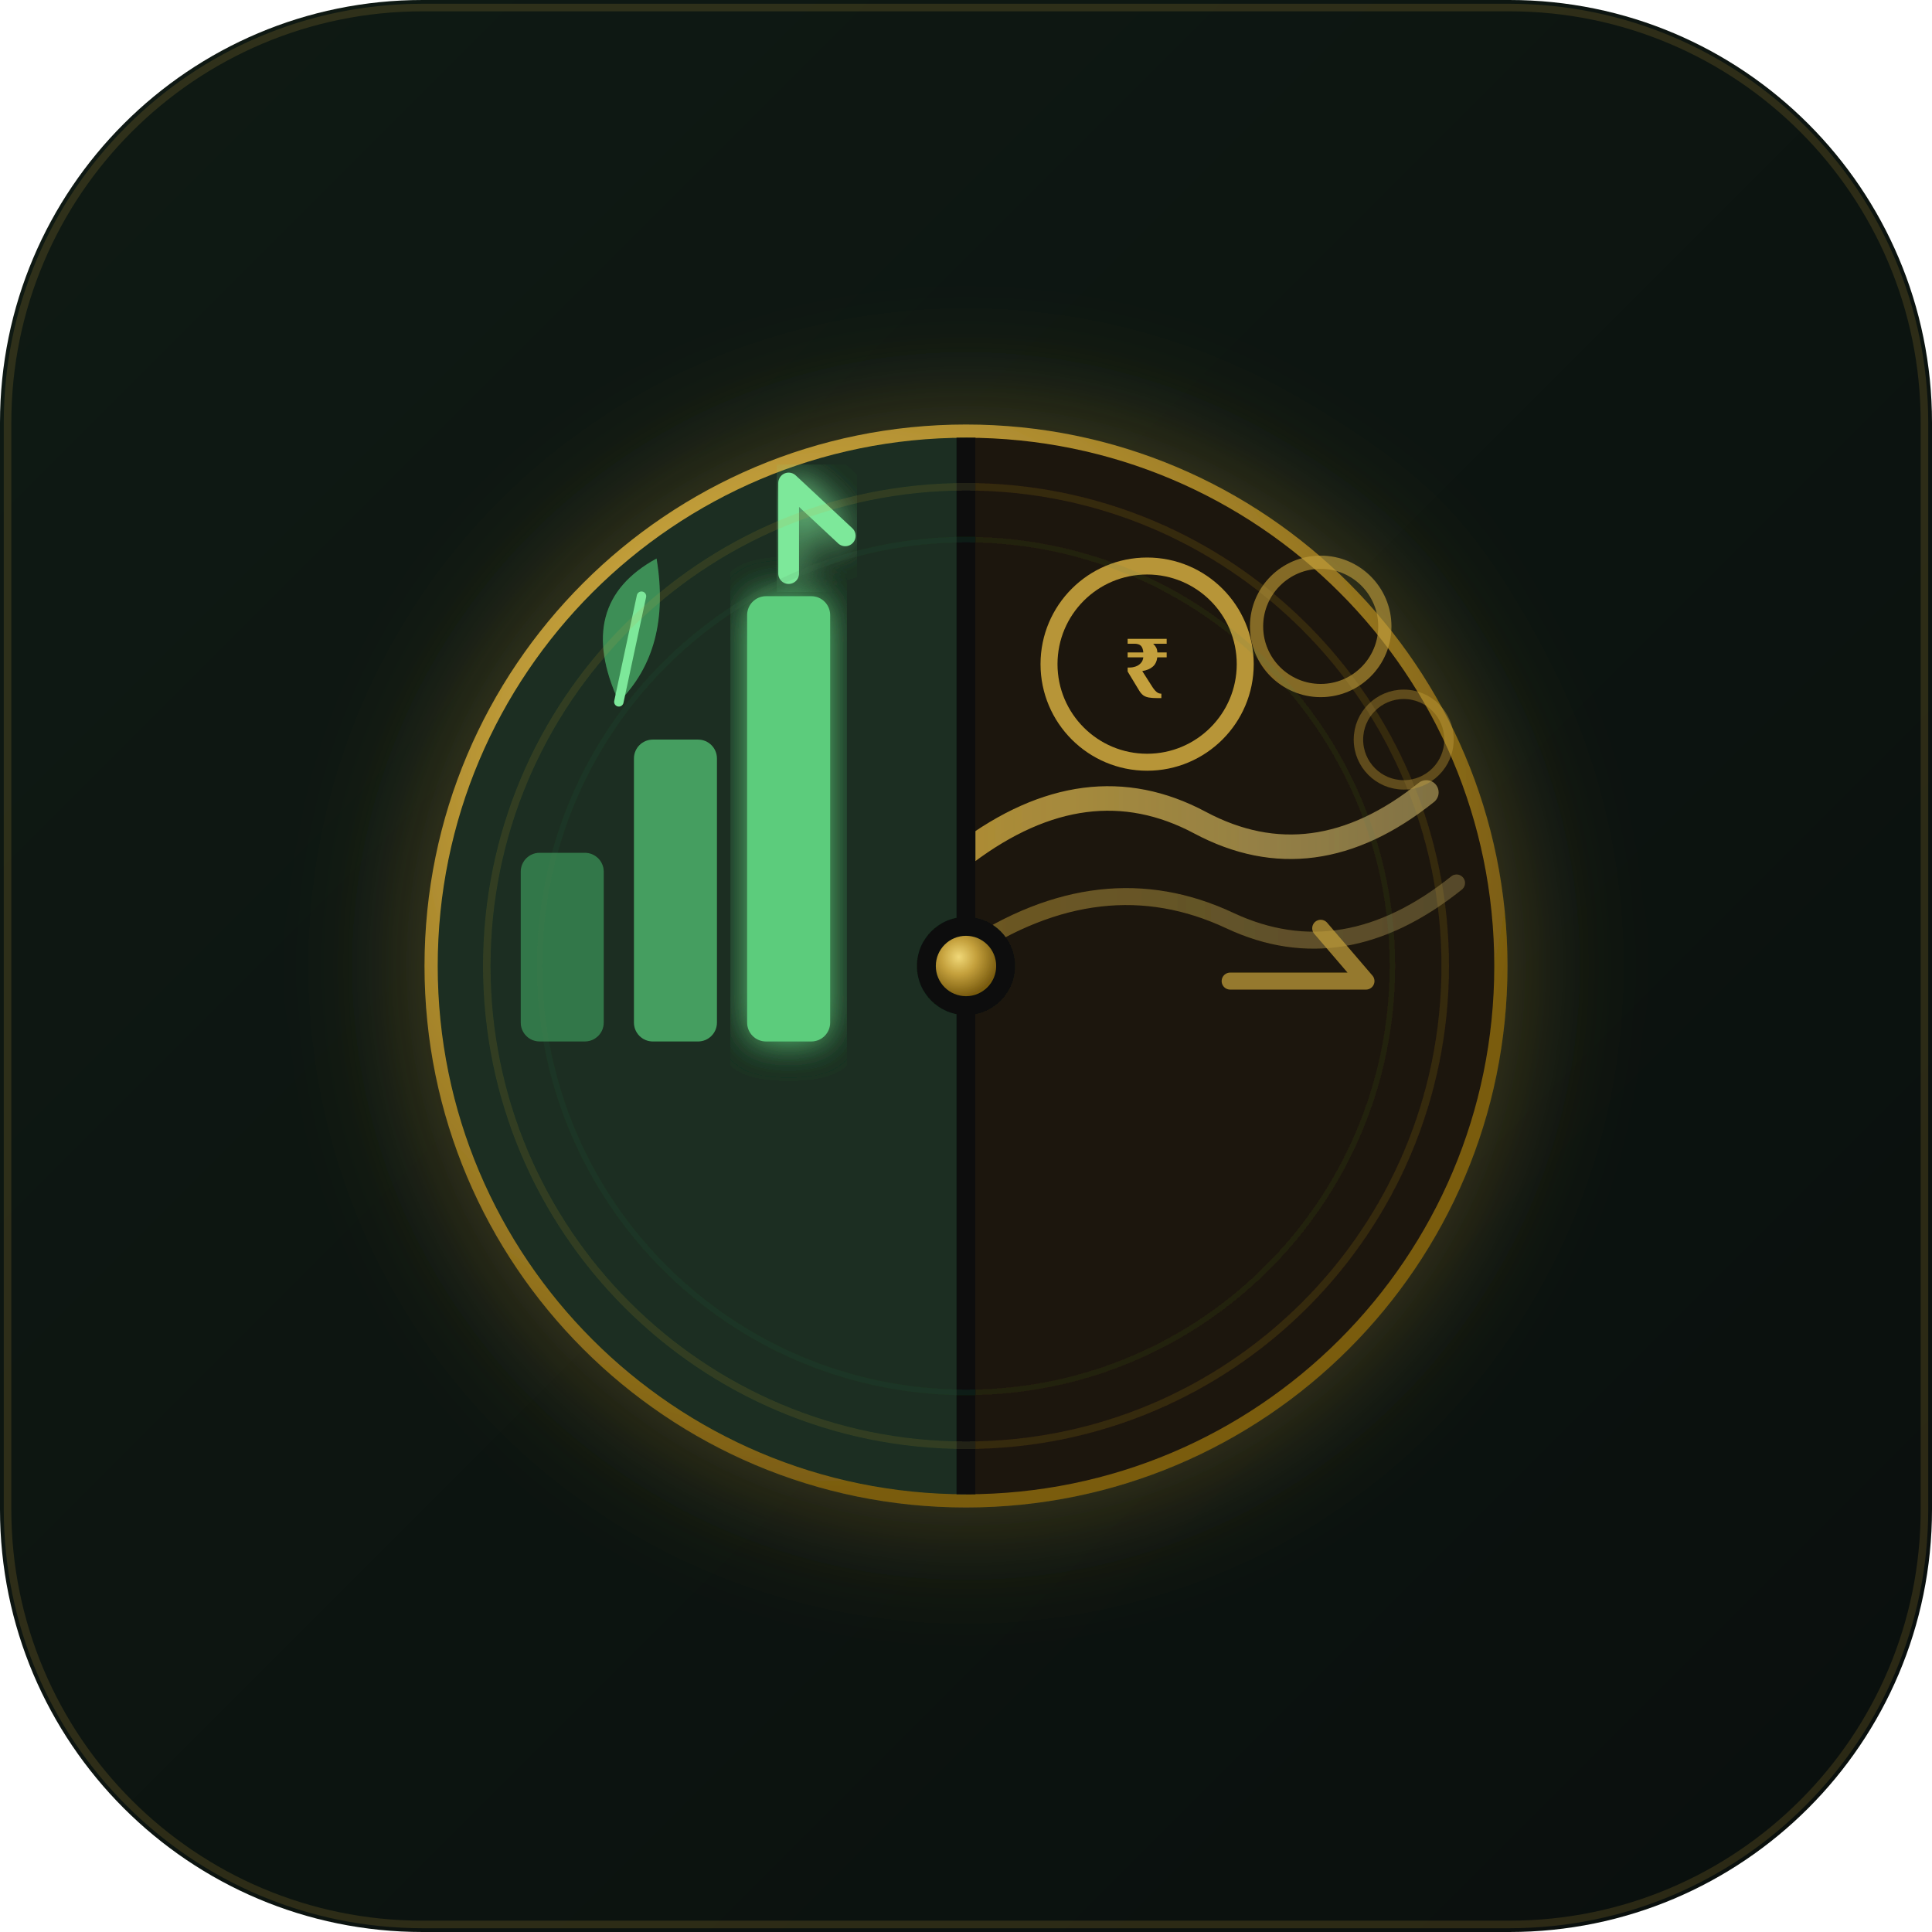
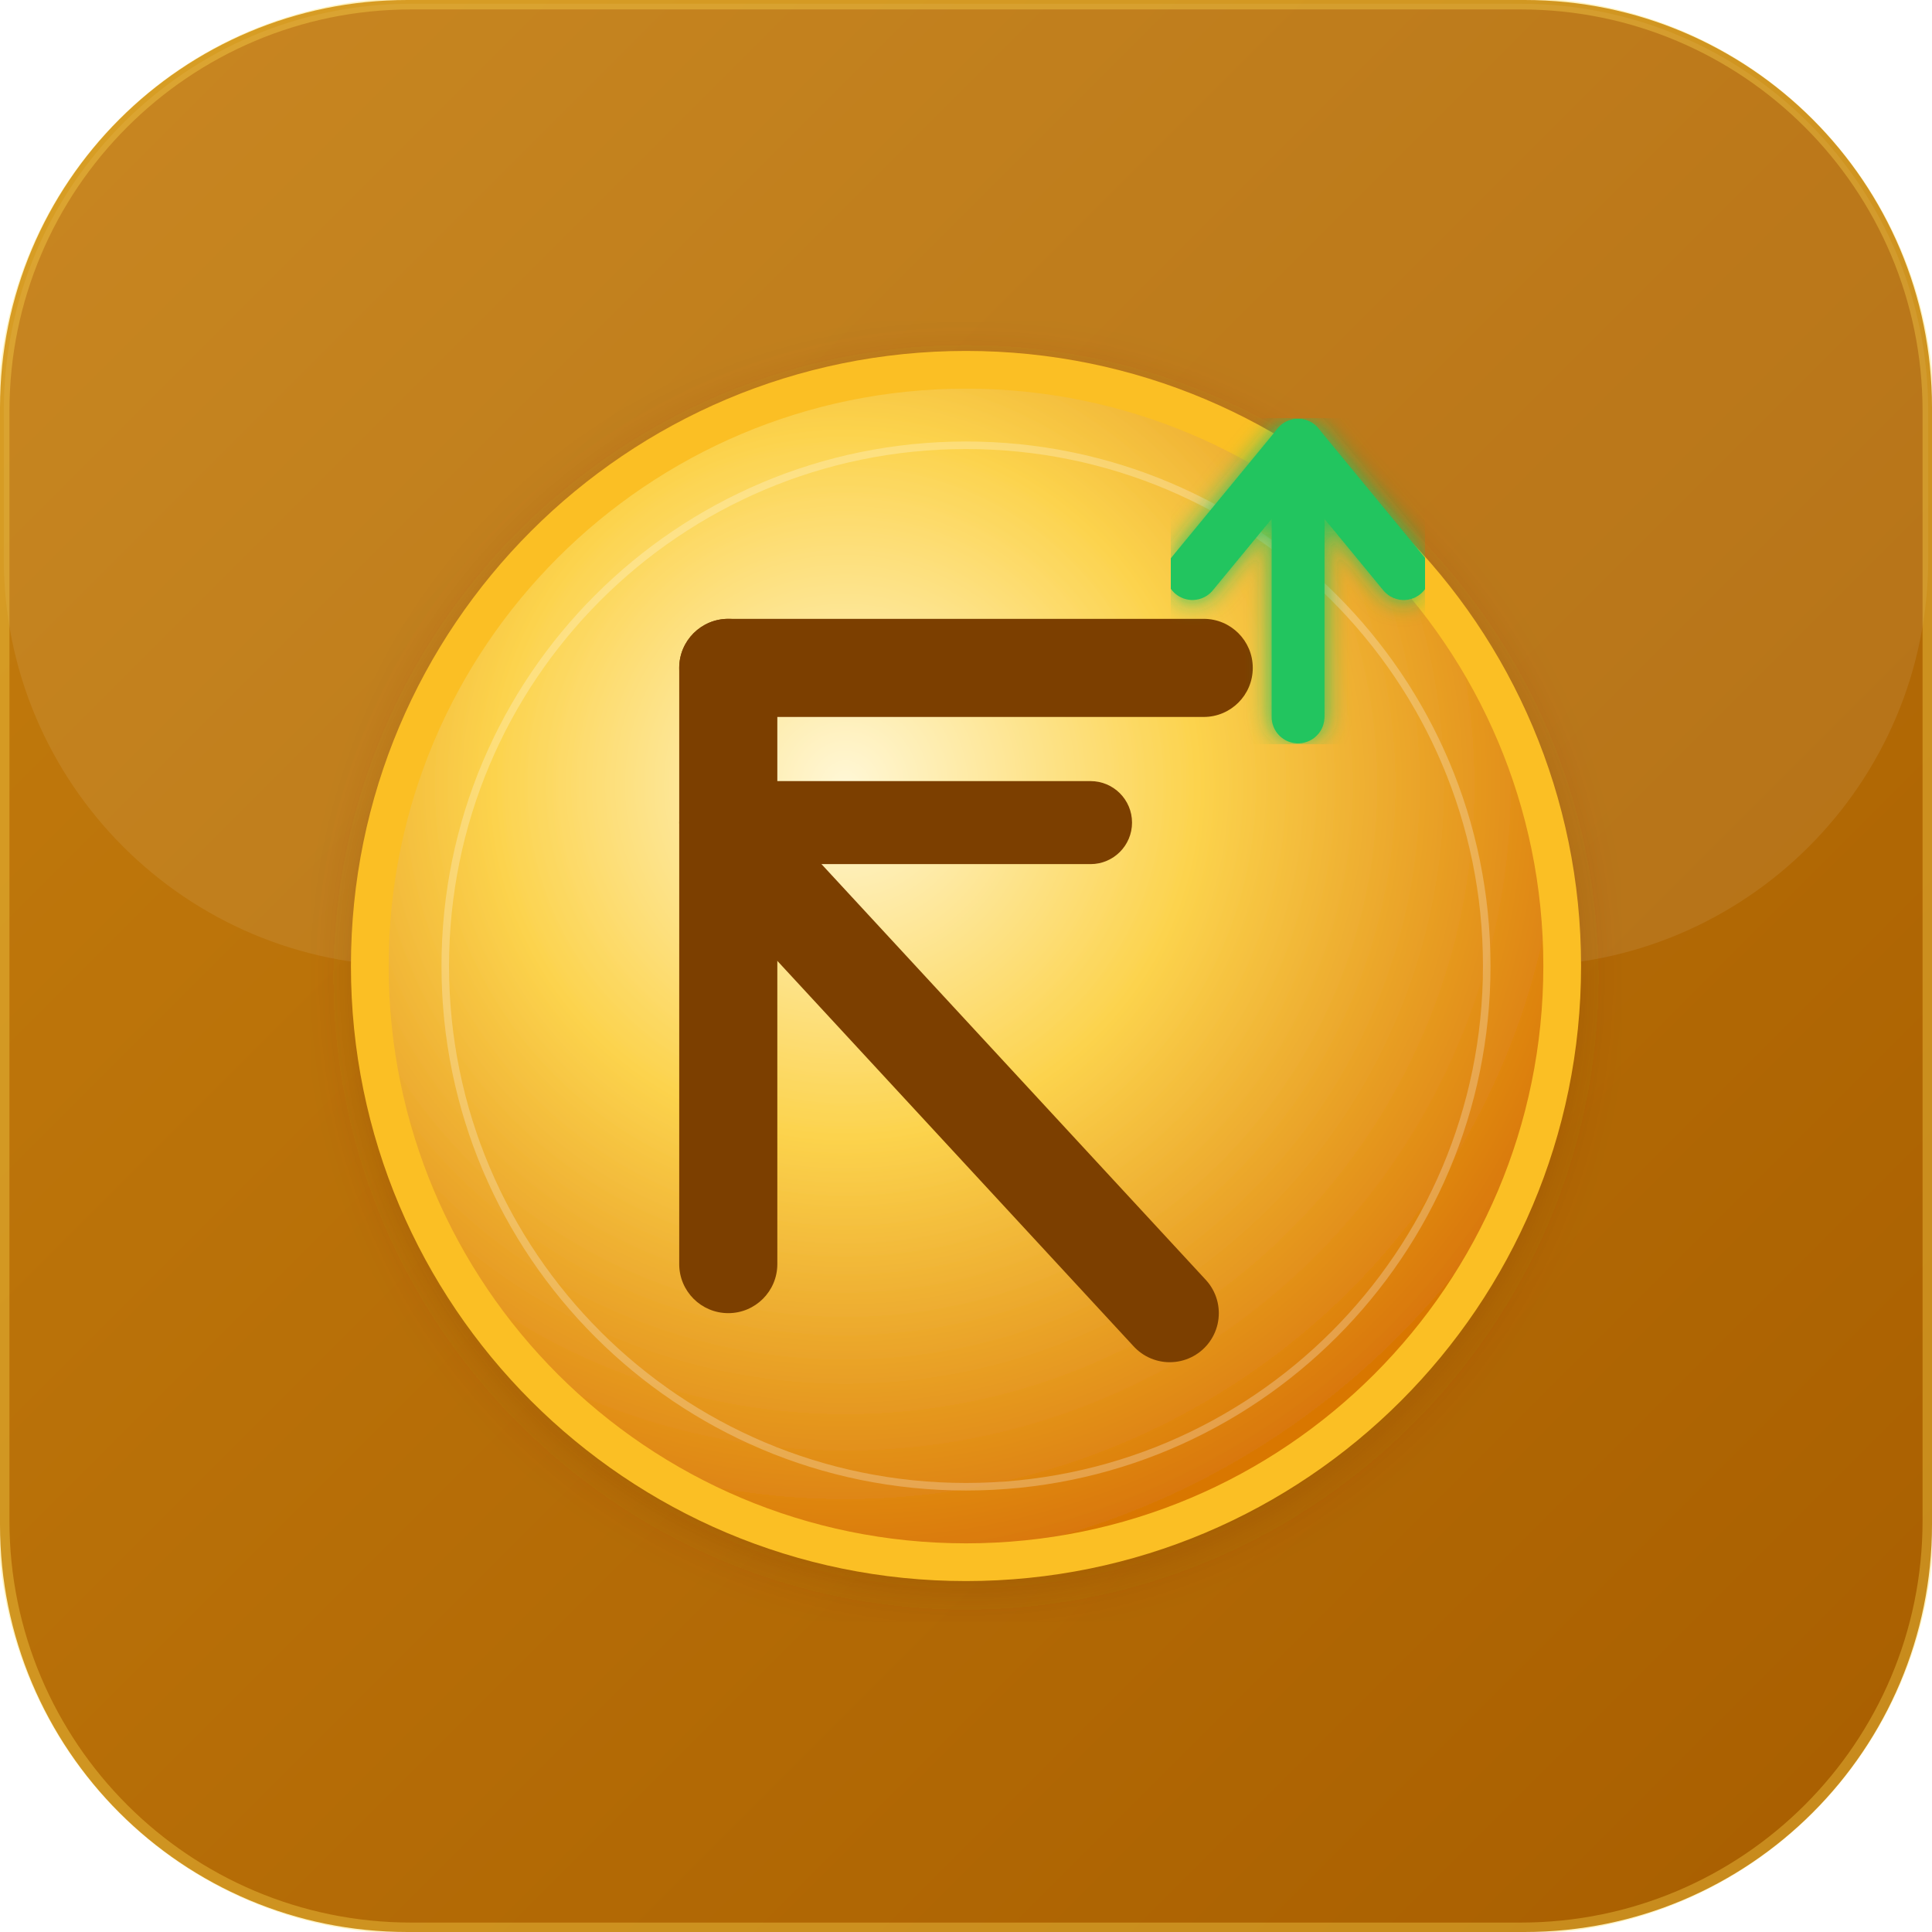
<svg xmlns="http://www.w3.org/2000/svg" viewBox="0 0 512 512">
  <defs>
    <linearGradient id="bgGrad" x1="0%" y1="0%" x2="100%" y2="100%">
-       <stop offset="0%" stop-color="#0f1a14" />
-       <stop offset="100%" stop-color="#0a0f0d" />
+       <stop offset="0%" stop-color="#c47d0e" />
+       <stop offset="100%" stop-color="#a85e00" />
    </linearGradient>
-     <radialGradient id="coinRingGrad" cx="38%" cy="35%" r="65%">
-       <stop offset="0%" stop-color="#f0d878" />
-       <stop offset="45%" stop-color="#c4a03c" />
-       <stop offset="100%" stop-color="#7a5c10" />
+     <radialGradient id="coinGrad" cx="40%" cy="35%" r="65%">
+       <stop offset="0%" stop-color="#fff7d6" />
+       <stop offset="45%" stop-color="#fcd34d" />
+       <stop offset="100%" stop-color="#d97706" />
    </radialGradient>
-     <linearGradient id="growthGrad" x1="0" y1="0" x2="0" y2="1">
-       <stop offset="0%" stop-color="#5ccc7c" />
-       <stop offset="100%" stop-color="#2d6644" />
+     <linearGradient id="greenGrad" x1="0" y1="1" x2="0" y2="0">
+       <stop offset="0%" stop-color="#16a34a" />
+       <stop offset="100%" stop-color="#4ade80" />
    </linearGradient>
-     <linearGradient id="spendGrad" x1="0" y1="0" x2="1" y2="0">
-       <stop offset="0%" stop-color="#c4a03c" stop-opacity="0.95" />
-       <stop offset="100%" stop-color="#e8d080" stop-opacity="0.55" />
-     </linearGradient>
-     <clipPath id="leftHalf">
-       <rect x="96" y="0" width="160" height="512" />
-     </clipPath>
-     <clipPath id="rightHalf">
-       <rect x="256" y="0" width="160" height="512" />
-     </clipPath>
-     <filter id="glow" x="-20%" y="-20%" width="140%" height="140%">
-       <feGaussianBlur stdDeviation="5" result="blur" />
+     <filter id="innerShadow" x="-5%" y="-5%" width="110%" height="110%">
+       <feDropShadow dx="0" dy="3" stdDeviation="8" flood-color="#7c3f00" flood-opacity="0.4" />
+     </filter>
+     <filter id="glow">
+       <feGaussianBlur stdDeviation="3" result="blur" />
      <feMerge>
        <feMergeNode in="blur" />
        <feMergeNode in="SourceGraphic" />
      </feMerge>
    </filter>
-     <filter id="coinShadow" x="-15%" y="-15%" width="130%" height="130%">
-       <feDropShadow dx="0" dy="0" stdDeviation="18" flood-color="#c4a03c" flood-opacity="0.35" />
-     </filter>
  </defs>
-   <rect width="512" height="512" rx="112" fill="url(#bgGrad)" />
-   <rect x="2" y="2" width="508" height="508" rx="110" fill="none" stroke="rgba(196,160,60,0.18)" stroke-width="2" />
-   <g transform="translate(106, 106)" filter="url(#coinShadow)">
-     <circle cx="150" cy="150" r="140" stroke="url(#coinRingGrad)" stroke-width="7" fill="none" />
-     <path d="M150 10 A140 140 0 0 0 150 290 Z" fill="#1a2e20" />
-     <path d="M150 10 A140 140 0 0 1 150 290 Z" fill="#1e1608" />
-     <g clip-path="url(#leftHalf)" transform="translate(-106,-106)">
-       <rect x="138" y="226" width="22" height="50" rx="5" fill="#3a8f55" opacity="0.75" />
-       <rect x="168" y="196" width="22" height="80" rx="5" fill="#4aad68" opacity="0.88" />
-       <rect x="198" y="158" width="22" height="118" rx="5" fill="#5ccc7c" filter="url(#glow)" />
-       <polyline points="209,152 209,128 224,142" stroke="#7de89a" stroke-width="5.5" stroke-linecap="round" stroke-linejoin="round" fill="none" filter="url(#glow)" />
-       <path d="M164,186 Q152,160 174,148 Q178,172 164,186Z" fill="#4aad68" opacity="0.75" />
-       <line x1="164" y1="186" x2="170" y2="158" stroke="#7de89a" stroke-width="2.5" stroke-linecap="round" />
-     </g>
-     <g clip-path="url(#rightHalf)" transform="translate(-106,-106)">
-       <path d="M256 226 Q288 202 318 218 Q348 234 378 210" stroke="url(#spendGrad)" stroke-width="6.5" stroke-linecap="round" fill="none" opacity="0.9" />
-       <path d="M256 252 Q292 228 326 244 Q356 258 386 234" stroke="url(#spendGrad)" stroke-width="4.5" stroke-linecap="round" fill="none" opacity="0.5" />
-       <circle cx="304" cy="176" r="26" stroke="#c4a03c" stroke-width="4.5" fill="none" opacity="0.92" />
-       <text x="304" y="185" text-anchor="middle" font-size="22" fill="#c4a03c" font-family="Georgia,serif" font-weight="700">₹</text>
-       <circle cx="350" cy="166" r="17" stroke="#c4a03c" stroke-width="3.5" fill="none" opacity="0.62" />
-       <circle cx="372" cy="196" r="12" stroke="#c4a03c" stroke-width="2.5" fill="none" opacity="0.38" />
-       <polyline points="326,260 362,260 350,246" stroke="#c4a03c" stroke-width="4.5" stroke-linecap="round" stroke-linejoin="round" fill="none" opacity="0.72" />
-     </g>
-     <line x1="150" y1="10" x2="150" y2="290" stroke="#0a0f0d" stroke-width="5" />
-     <circle cx="150" cy="150" r="13" fill="#0a0f0d" />
-     <circle cx="150" cy="150" r="8" fill="url(#coinRingGrad)" />
-     <circle cx="150" cy="150" r="127" stroke="rgba(196,160,60,0.14)" stroke-width="2" fill="none" />
-     <circle cx="150" cy="150" r="113" stroke="rgba(74,124,89,0.10)" stroke-width="1.5" fill="none" />
+   <rect width="512" height="512" rx="108" fill="url(#bgGrad)" />
+   <rect x="1" y="1" width="510" height="255" rx="108" fill="rgba(255,255,255,0.08)" />
+   <rect x="1" y="1" width="510" height="510" rx="108" fill="none" stroke="rgba(255,220,80,0.35)" stroke-width="3" />
+   <circle cx="256" cy="256" r="158" fill="url(#coinGrad)" filter="url(#innerShadow)" />
+   <circle cx="256" cy="256" r="158" fill="none" stroke="#fbbf24" stroke-width="10" />
+   <circle cx="256" cy="256" r="138" fill="none" stroke="rgba(255,255,255,0.25)" stroke-width="2" />
+   <rect x="180" y="164" width="152" height="26" rx="13" fill="#7c3f00" />
+   <rect x="180" y="207" width="120" height="22" rx="11" fill="#7c3f00" />
+   <rect x="180" y="164" width="26" height="184" rx="13" fill="#7c3f00" />
+   <line x1="200" y1="229" x2="310" y2="348" stroke="#7c3f00" stroke-width="26" stroke-linecap="round" />
+   <g filter="url(#glow)">
+     <polyline points="316,152 344,118 372,152" stroke="#22c55e" stroke-width="14" stroke-linecap="round" stroke-linejoin="round" fill="none" />
+     <line x1="344" y1="118" x2="344" y2="190" stroke="#22c55e" stroke-width="14" stroke-linecap="round" />
  </g>
</svg>
